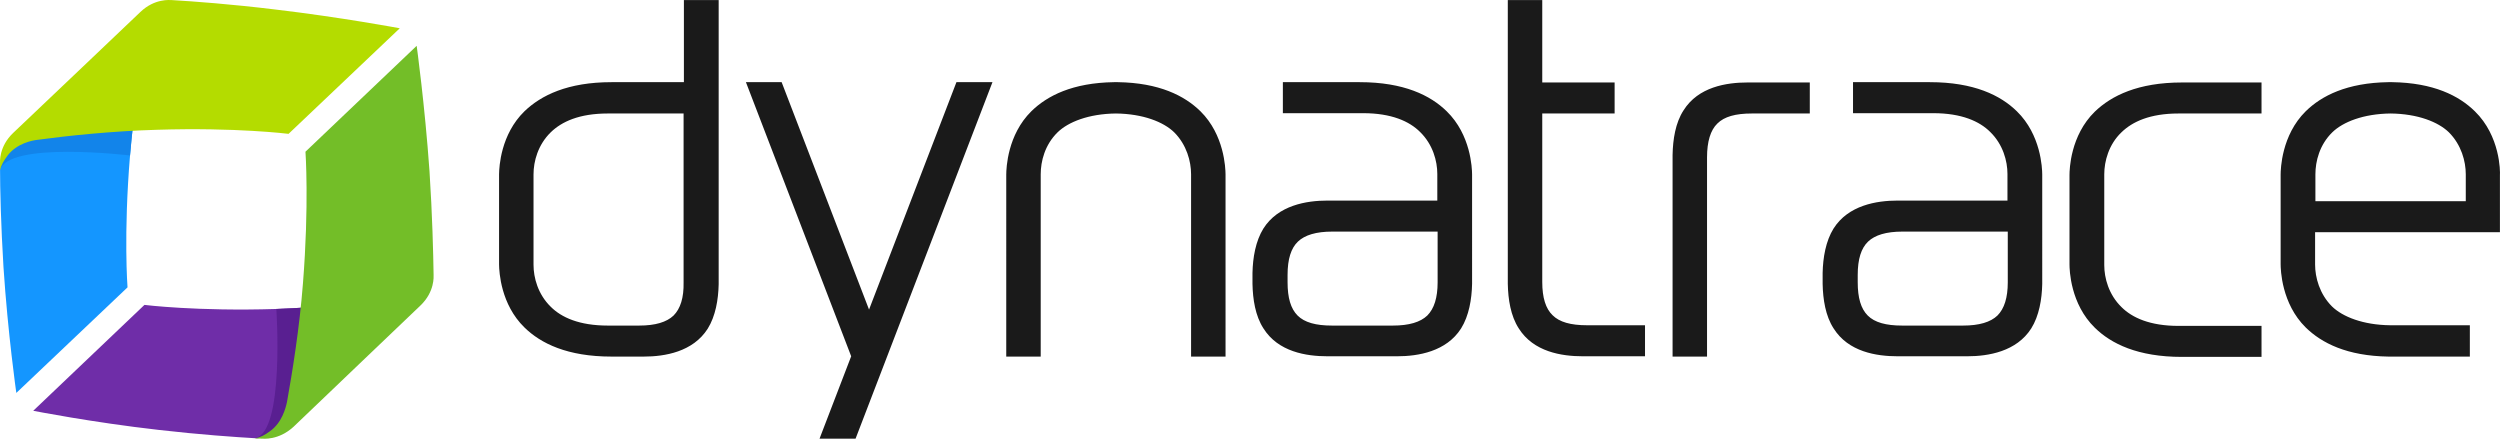
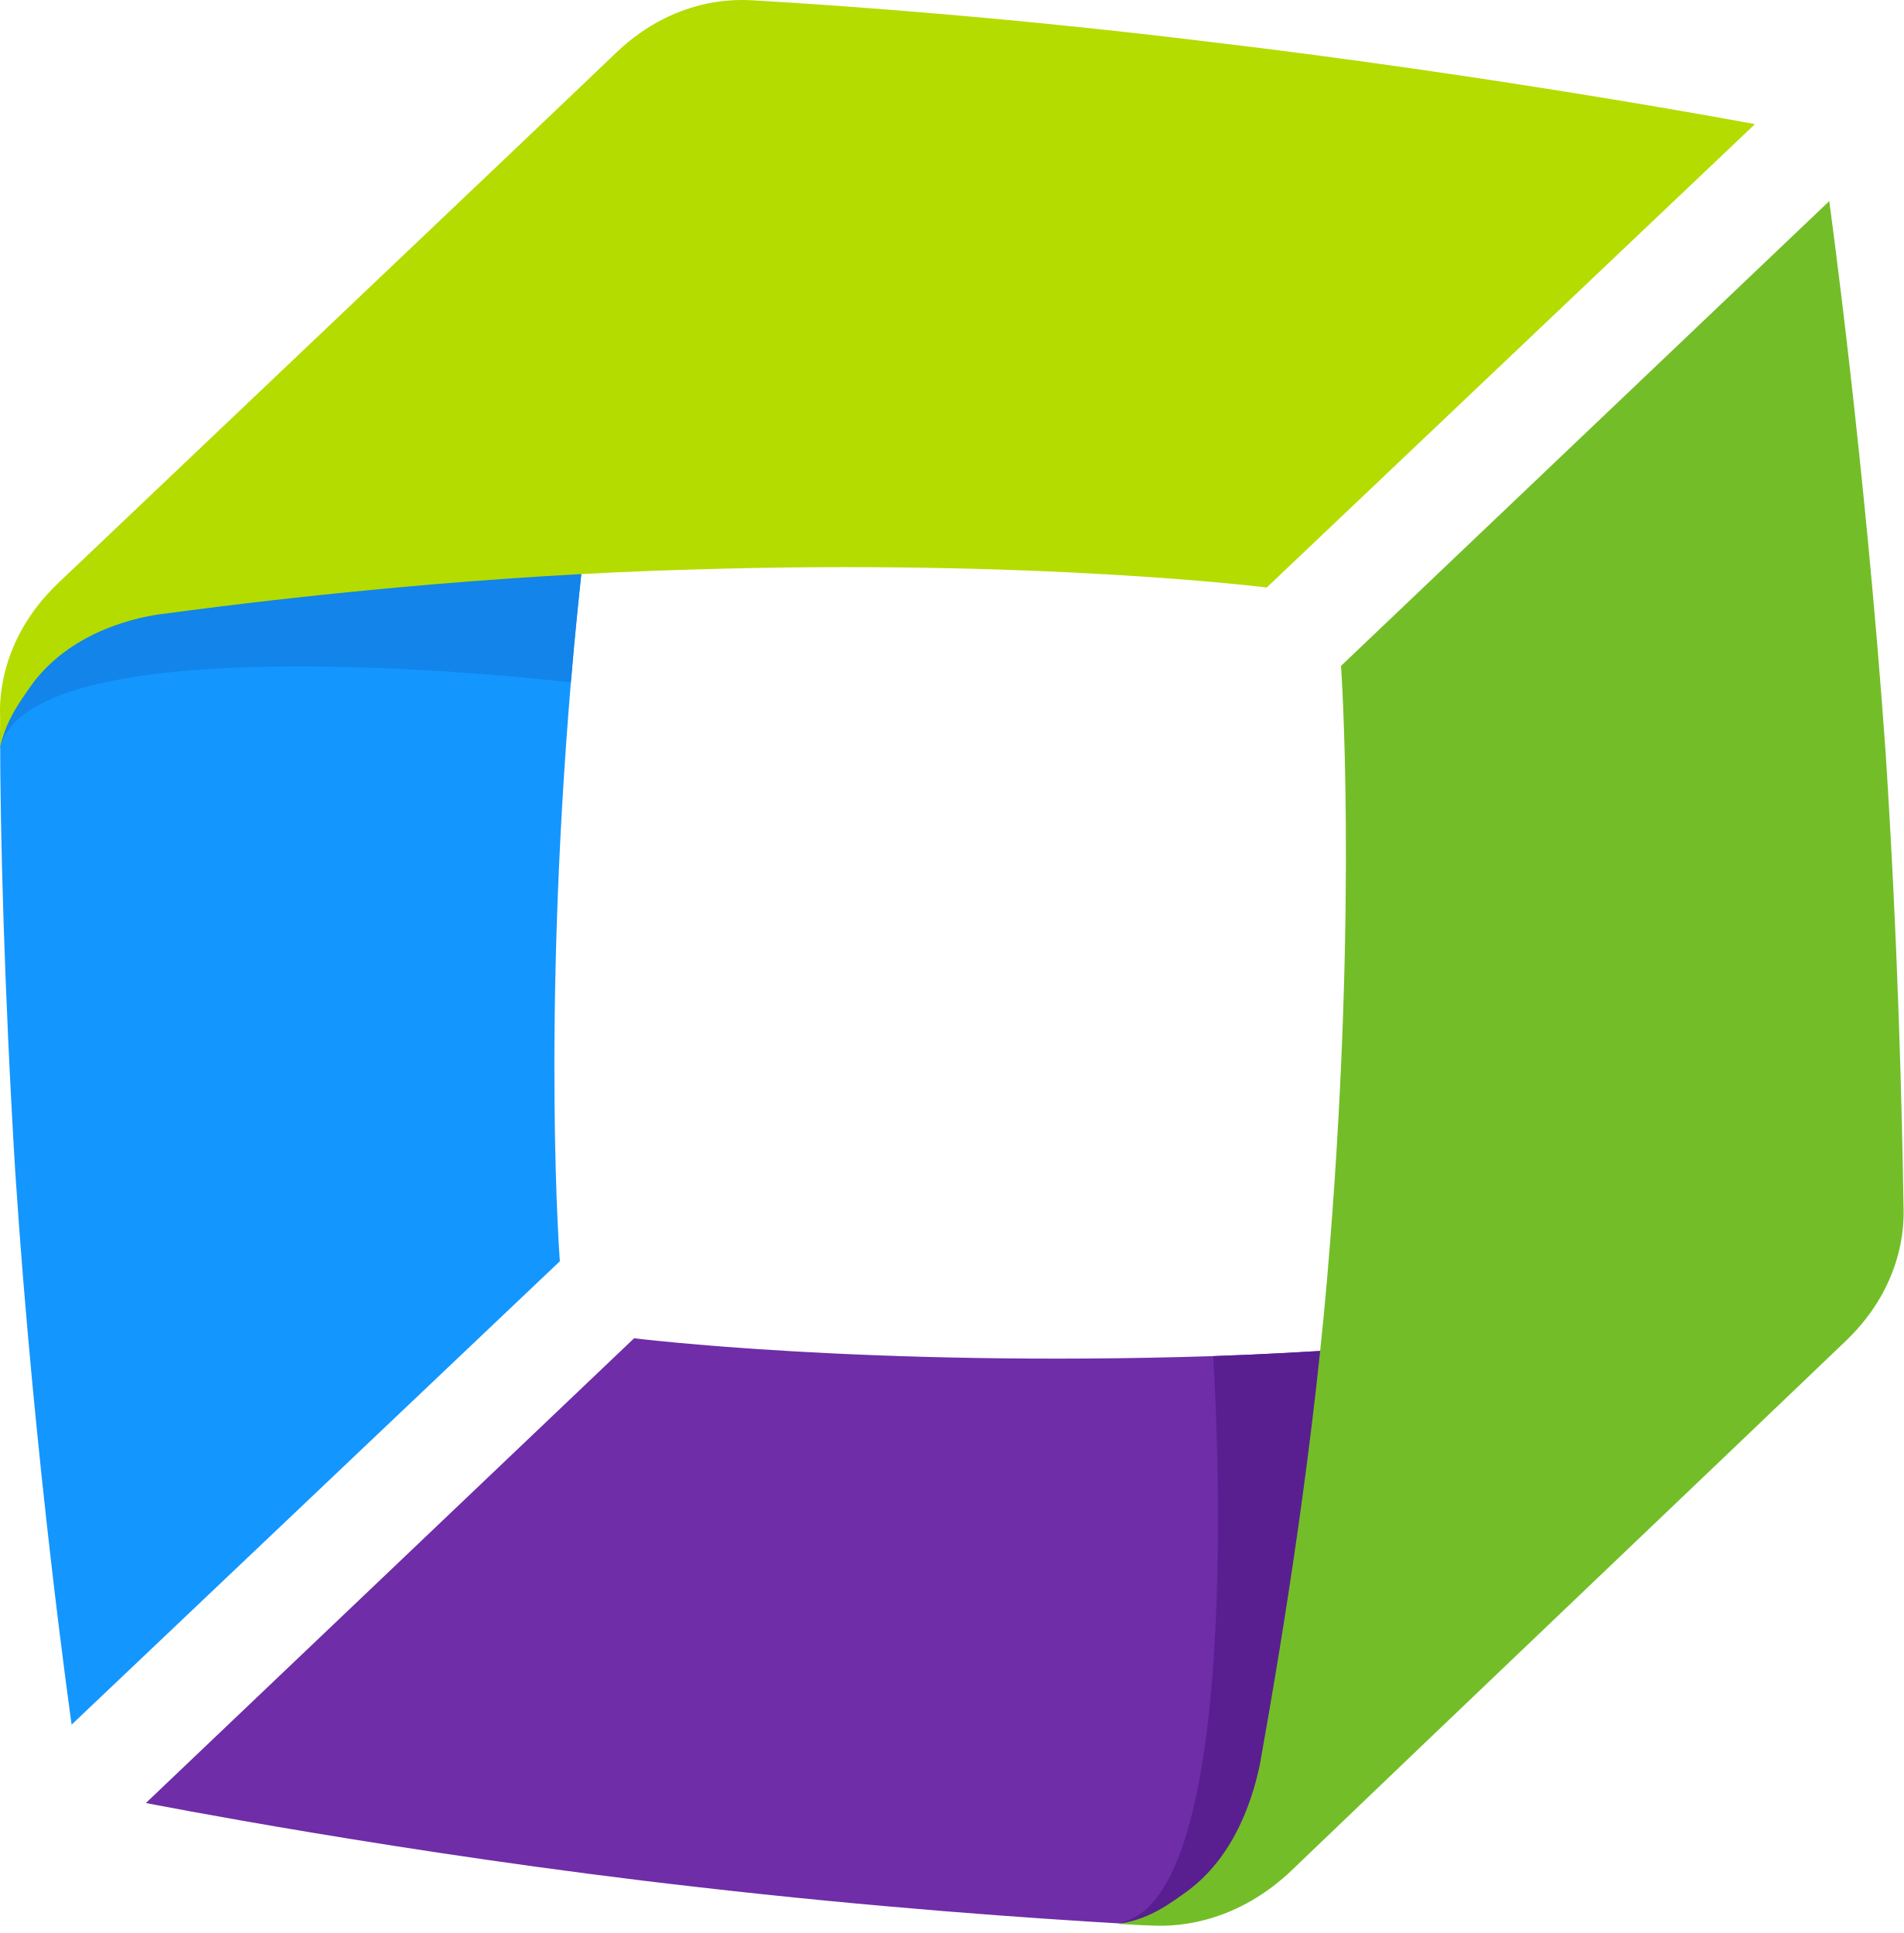
- <svg xmlns="http://www.w3.org/2000/svg" width="512px" height="91px" viewBox="0 0 512 91" version="1.1" preserveAspectRatio="xMidYMid">
+ <svg xmlns="http://www.w3.org/2000/svg" width="256px" height="260px" viewBox="0 0 256 260" version="1.1" preserveAspectRatio="xMidYMid">
  <g>
-     <path d="M160.079,16.827 L177.979,63.405 L195.879,16.827 L203.257,16.827 L175.22,89.838 L167.842,89.838 L174.322,72.965 L152.765,16.827 L160.079,16.827 Z M463.16,16.891 L463.16,23.243 L446.158,23.243 C440.32,23.243 436.727,24.911 434.482,27.092 C431.851,29.594 430.953,33.059 430.953,35.689 L430.953,35.689 L430.953,54.295 C430.953,56.926 431.851,60.326 434.482,62.892 C436.663,65.074 440.32,66.742 446.158,66.742 L446.158,66.742 L463.16,66.742 L463.16,73.093 L446.864,73.093 C437.818,73.093 432.364,70.399 429.028,67.127 C424.002,62.224 423.837,55.281 423.832,54.135 L423.832,35.85 C423.837,34.703 424.002,27.76 429.028,22.858 C432.429,19.586 437.882,16.891 446.864,16.891 L446.864,16.891 L463.16,16.891 Z M370.645,16.891 L370.645,23.243 L358.775,23.243 C355.439,23.243 353.13,23.884 351.718,25.296 C350.307,26.643 349.601,29.017 349.601,32.225 L349.601,73.029 L342.544,73.029 L342.544,31.712 C342.608,28.568 343.121,25.167 344.789,22.601 C347.805,17.789 353.579,16.891 357.877,16.891 L370.645,16.891 Z M147.183,0.018 L147.183,58.209 C147.119,61.352 146.542,64.753 144.938,67.319 C141.922,72.067 136.148,73.029 131.85,73.029 L131.85,73.029 L125.241,73.029 C116.195,73.029 110.742,70.335 107.406,67.062 C102.55,62.326 102.231,55.686 102.21,54.207 L102.209,54.017 L102.209,54.017 L102.209,53.974 L102.209,35.882 C102.209,35.869 102.209,35.855 102.209,35.839 L102.21,35.649 C102.231,34.171 102.55,27.53 107.406,22.794 C110.806,19.522 116.259,16.827 125.241,16.827 L125.241,16.827 L140.062,16.827 L140.062,0.018 L147.183,0.018 Z M228.92,16.827 C237.389,16.955 242.586,19.586 245.858,22.794 C250.738,27.613 250.978,34.404 250.99,35.722 L250.991,73.029 L243.933,73.029 L243.933,35.689 C243.933,33.059 243.035,29.659 240.469,27.092 C238.287,24.975 234.117,23.307 228.535,23.243 C222.954,23.307 218.783,24.975 216.602,27.092 C213.972,29.659 213.138,33.059 213.138,35.689 L213.138,35.689 L213.138,73.029 L206.08,73.029 L206.081,35.722 C206.093,34.404 206.333,27.613 211.213,22.794 C214.485,19.586 219.682,16.955 228.15,16.827 L228.15,16.827 Z M489.914,16.827 C498.383,16.955 503.579,19.586 506.851,22.794 C512.048,27.862 512.048,35.112 511.984,35.882 L511.984,35.882 L511.984,47.559 L474.131,47.559 L474.131,54.167 C474.131,56.797 475.029,60.198 477.596,62.764 C479.777,64.881 483.947,66.549 489.529,66.613 L489.529,66.613 L505.825,66.613 L505.825,73.029 L489.144,73.029 C480.675,72.901 475.478,70.27 472.206,67.062 C467.242,62.16 467.079,55.217 467.074,54.071 L467.074,35.786 C467.079,34.639 467.242,27.696 472.206,22.794 C475.478,19.586 480.675,16.955 489.144,16.827 L489.144,16.827 Z M315.854,0.018 L315.854,16.891 L330.674,16.891 L330.674,23.243 L315.854,23.243 L315.854,57.76 C315.854,60.967 316.56,63.213 317.971,64.56 C319.383,65.972 321.692,66.613 325.029,66.613 L325.029,66.613 L336.898,66.613 L336.898,72.965 L324.13,72.965 C319.832,72.965 314.058,72.067 311.042,67.255 C309.374,64.689 308.861,61.288 308.797,58.145 L308.797,58.145 L308.797,0.018 L315.854,0.018 Z M278.45,16.827 C287.496,16.827 292.95,19.522 296.286,22.794 C301.227,27.613 301.47,34.404 301.482,35.722 L301.483,58.145 C301.418,61.288 300.841,64.689 299.237,67.255 C296.222,72.003 290.448,72.965 286.149,72.965 L286.149,72.965 L271.842,72.965 C267.543,72.965 261.769,72.067 258.754,67.255 C257.086,64.689 256.572,61.288 256.508,58.145 L256.508,58.145 L256.508,55.899 C256.572,52.755 257.15,49.355 258.754,46.789 C261.769,42.041 267.543,41.079 271.842,41.079 L271.842,41.079 L294.361,41.079 L294.361,35.625 C294.361,32.995 293.463,29.594 290.832,27.028 C288.651,24.847 284.994,23.179 279.156,23.179 L279.156,23.179 L262.731,23.179 L262.731,16.827 Z M395.217,16.827 C404.263,16.827 409.717,19.522 413.053,22.794 C417.994,27.613 418.237,34.404 418.249,35.722 L418.25,58.145 C418.186,61.288 417.608,64.689 416.004,67.255 C412.989,72.003 407.215,72.965 402.916,72.965 L402.916,72.965 L388.609,72.965 C384.31,72.965 378.536,72.067 375.521,67.255 C373.853,64.689 373.339,61.288 373.275,58.145 L373.275,58.145 L373.275,55.899 C373.339,52.755 373.917,49.355 375.521,46.789 C378.536,42.041 384.31,41.079 388.609,41.079 L388.609,41.079 L411.128,41.079 L411.128,35.625 C411.128,32.995 410.23,29.594 407.599,27.028 C405.418,24.847 401.761,23.179 395.923,23.179 L395.923,23.179 L379.498,23.179 L379.498,16.827 Z M139.998,23.243 L124.472,23.243 C118.633,23.243 115.04,24.911 112.795,27.092 C110.164,29.659 109.266,33.059 109.266,35.689 L109.266,35.689 L109.266,54.231 C109.266,56.861 110.164,60.262 112.795,62.828 C114.976,65.009 118.633,66.678 124.472,66.678 L124.472,66.678 L130.887,66.678 C134.224,66.678 136.533,65.972 137.945,64.624 C139.356,63.213 140.062,60.967 139.998,57.824 L139.998,57.824 L139.998,23.243 Z M294.425,47.43 L272.868,47.43 C269.532,47.43 267.222,48.136 265.811,49.483 C264.4,50.831 263.694,53.076 263.694,56.284 L263.694,56.284 L263.694,57.824 C263.694,60.967 264.335,63.213 265.747,64.624 C267.158,66.036 269.468,66.678 272.804,66.678 L272.804,66.678 L285.251,66.678 C288.587,66.678 290.897,65.972 292.308,64.624 C293.72,63.213 294.425,60.967 294.425,57.824 L294.425,57.824 L294.425,47.43 Z M411.192,47.43 L389.635,47.43 C386.299,47.43 383.989,48.136 382.578,49.483 C381.167,50.831 380.461,53.076 380.461,56.284 L380.461,56.284 L380.461,57.824 C380.461,60.967 381.102,63.213 382.514,64.624 C383.925,66.036 386.235,66.678 389.571,66.678 L389.571,66.678 L402.018,66.678 C405.354,66.678 407.664,65.972 409.075,64.624 C410.487,63.213 411.192,60.967 411.192,57.824 L411.192,57.824 L411.192,47.43 Z M489.593,23.243 C484.011,23.307 479.841,24.975 477.66,27.092 C475.029,29.659 474.195,33.059 474.195,35.689 L474.195,35.689 L474.195,41.207 L504.991,41.207 L504.991,35.689 C504.991,33.059 504.093,29.659 501.526,27.092 C499.345,24.975 495.175,23.307 489.593,23.243 Z" fill="#1A1A1A" />
-     <g>
-       <path d="M29.967,7.524 C28.812,13.619 27.401,22.665 26.631,31.84 C25.284,48.008 26.118,58.85 26.118,58.85 L3.342,80.471 C3.342,80.471 1.61,68.346 0.711,54.68 C0.198,46.211 0.006,38.769 0.006,34.278 C0.006,34.021 0.134,33.765 0.134,33.508 C0.134,33.187 0.519,30.172 3.47,27.349 C6.678,24.269 30.352,5.728 29.967,7.524 Z" fill="#1496FF" />
-       <path d="M29.967,7.524 C28.812,13.619 27.401,22.665 26.631,31.84 C26.631,31.84 1.417,28.824 0.006,34.919 C0.006,34.599 0.455,30.878 3.406,28.055 C6.614,24.975 30.352,5.728 29.967,7.524 L29.967,7.524 Z" fill="#1284EA" />
-       <path d="M0.006,33.444 L0.006,34.855 C0.262,33.765 0.711,32.995 1.61,31.776 C3.47,29.402 6.486,28.76 7.705,28.632 C13.864,27.798 22.974,26.836 32.149,26.579 C48.381,26.066 59.095,27.413 59.095,27.413 L81.871,5.792 C81.871,5.792 69.938,3.546 56.336,1.942 C47.418,0.852 39.591,0.274 35.164,0.018 C34.843,0.018 31.7,-0.367 28.748,2.456 C25.54,5.535 9.244,20.997 2.7,27.221 C-0.251,30.043 0.006,33.187 0.006,33.444 Z" fill="#B4DC00" />
-       <path d="M81.037,61.096 C74.878,61.93 65.767,62.956 56.593,63.277 C40.361,63.79 29.582,62.443 29.582,62.443 L6.806,84.128 C6.806,84.128 18.868,86.502 32.469,88.042 C40.81,89.004 48.188,89.518 52.679,89.774 C53,89.774 53.513,89.518 53.834,89.518 C54.155,89.518 57.298,88.94 60.25,86.117 C63.458,83.038 82.833,60.903 81.037,61.096 L81.037,61.096 Z" fill="#6F2DA8" />
-       <path d="M81.037,61.096 C74.878,61.93 65.767,62.956 56.593,63.277 C56.593,63.277 58.325,88.619 52.23,89.71 C52.551,89.71 56.721,89.518 59.672,86.695 C62.88,83.615 82.833,60.903 81.037,61.096 L81.037,61.096 Z" fill="#591F91" />
-       <path d="M53.577,89.838 C53.128,89.838 52.679,89.774 52.166,89.774 C53.321,89.582 54.091,89.197 55.31,88.299 C57.748,86.566 58.517,83.551 58.774,82.332 C59.865,76.237 61.34,67.191 62.046,58.016 C63.329,41.848 62.559,31.07 62.559,31.07 L85.335,9.385 C85.335,9.385 87.003,21.446 87.966,35.112 C88.543,44.03 88.736,51.921 88.8,56.284 C88.8,56.605 89.057,59.748 86.105,62.571 C82.897,65.651 66.601,81.177 60.121,87.4 C57.042,90.223 53.898,89.838 53.577,89.838 L53.577,89.838 Z" fill="#73BE28" />
-     </g>
+     <path d="M86.386,21.69 C83.057,39.259 78.988,65.337 76.769,91.784 C72.885,138.39 75.289,169.646 75.289,169.646 L9.633,231.973 C9.633,231.973 4.64,197.018 2.051,157.624 C0.571,133.212 0.016,111.758 0.016,98.812 C0.016,98.072 0.386,97.332 0.386,96.592 C0.386,95.668 1.496,86.975 10.003,78.838 C19.251,69.96 87.495,16.511 86.386,21.69 Z" fill="#1496FF" />
+     <path d="M86.386,21.69 C83.057,39.259 78.988,65.337 76.769,91.784 C76.769,91.784 4.085,83.091 0.016,100.661 C0.016,99.737 1.311,89.01 9.818,80.872 C19.066,71.995 87.495,16.511 86.386,21.69 L86.386,21.69 Z" fill="#1284EA" />
+     <path d="M0.016,96.408 L0.016,100.476 C0.756,97.332 2.051,95.113 4.64,91.599 C10.003,84.756 18.696,82.907 22.21,82.537 C39.964,80.132 66.227,77.358 92.674,76.618 C139.465,75.139 170.351,79.023 170.351,79.023 L236.007,16.696 C236.007,16.696 201.607,10.223 162.398,5.599 C136.691,2.455 114.128,0.791 101.366,0.051 C100.442,0.051 91.379,-1.059 82.872,7.079 C73.625,15.956 26.648,60.528 7.784,78.468 C-0.724,86.605 0.016,95.668 0.016,96.408 Z" fill="#B4DC00" />
+     <path d="M233.602,176.119 C215.848,178.523 189.585,181.482 163.138,182.407 C116.347,183.887 85.276,180.003 85.276,180.003 L19.62,242.514 C19.62,242.514 54.39,249.357 93.599,253.796 C117.642,256.57 138.91,258.05 151.856,258.79 C152.781,258.79 154.261,258.05 155.185,258.05 C156.11,258.05 165.173,256.385 173.68,248.248 C182.927,239.37 238.781,175.564 233.602,176.119 L233.602,176.119 Z" fill="#6F2DA8" />
+     <path d="M233.602,176.119 C215.848,178.523 189.585,181.482 163.138,182.407 C163.138,182.407 168.132,255.461 150.562,258.605 C151.487,258.605 163.508,258.05 172.016,249.912 C181.263,241.035 238.781,175.564 233.602,176.119 L233.602,176.119 Z" fill="#591F91" />
+     <path d="M154.446,258.975 C153.151,258.975 151.856,258.79 150.377,258.79 C153.706,258.235 155.925,257.125 159.439,254.536 C166.467,249.542 168.687,240.85 169.426,237.336 C172.57,219.766 176.824,193.689 178.859,167.242 C182.557,120.635 180.338,89.565 180.338,89.565 L245.994,27.053 C245.994,27.053 250.802,61.823 253.576,101.216 C255.241,126.924 255.796,149.672 255.981,162.248 C255.981,163.173 256.721,172.235 248.213,180.373 C238.966,189.25 191.99,234.007 173.31,251.947 C164.433,260.084 155.37,258.975 154.446,258.975 L154.446,258.975 Z" fill="#73BE28" />
  </g>
</svg>
